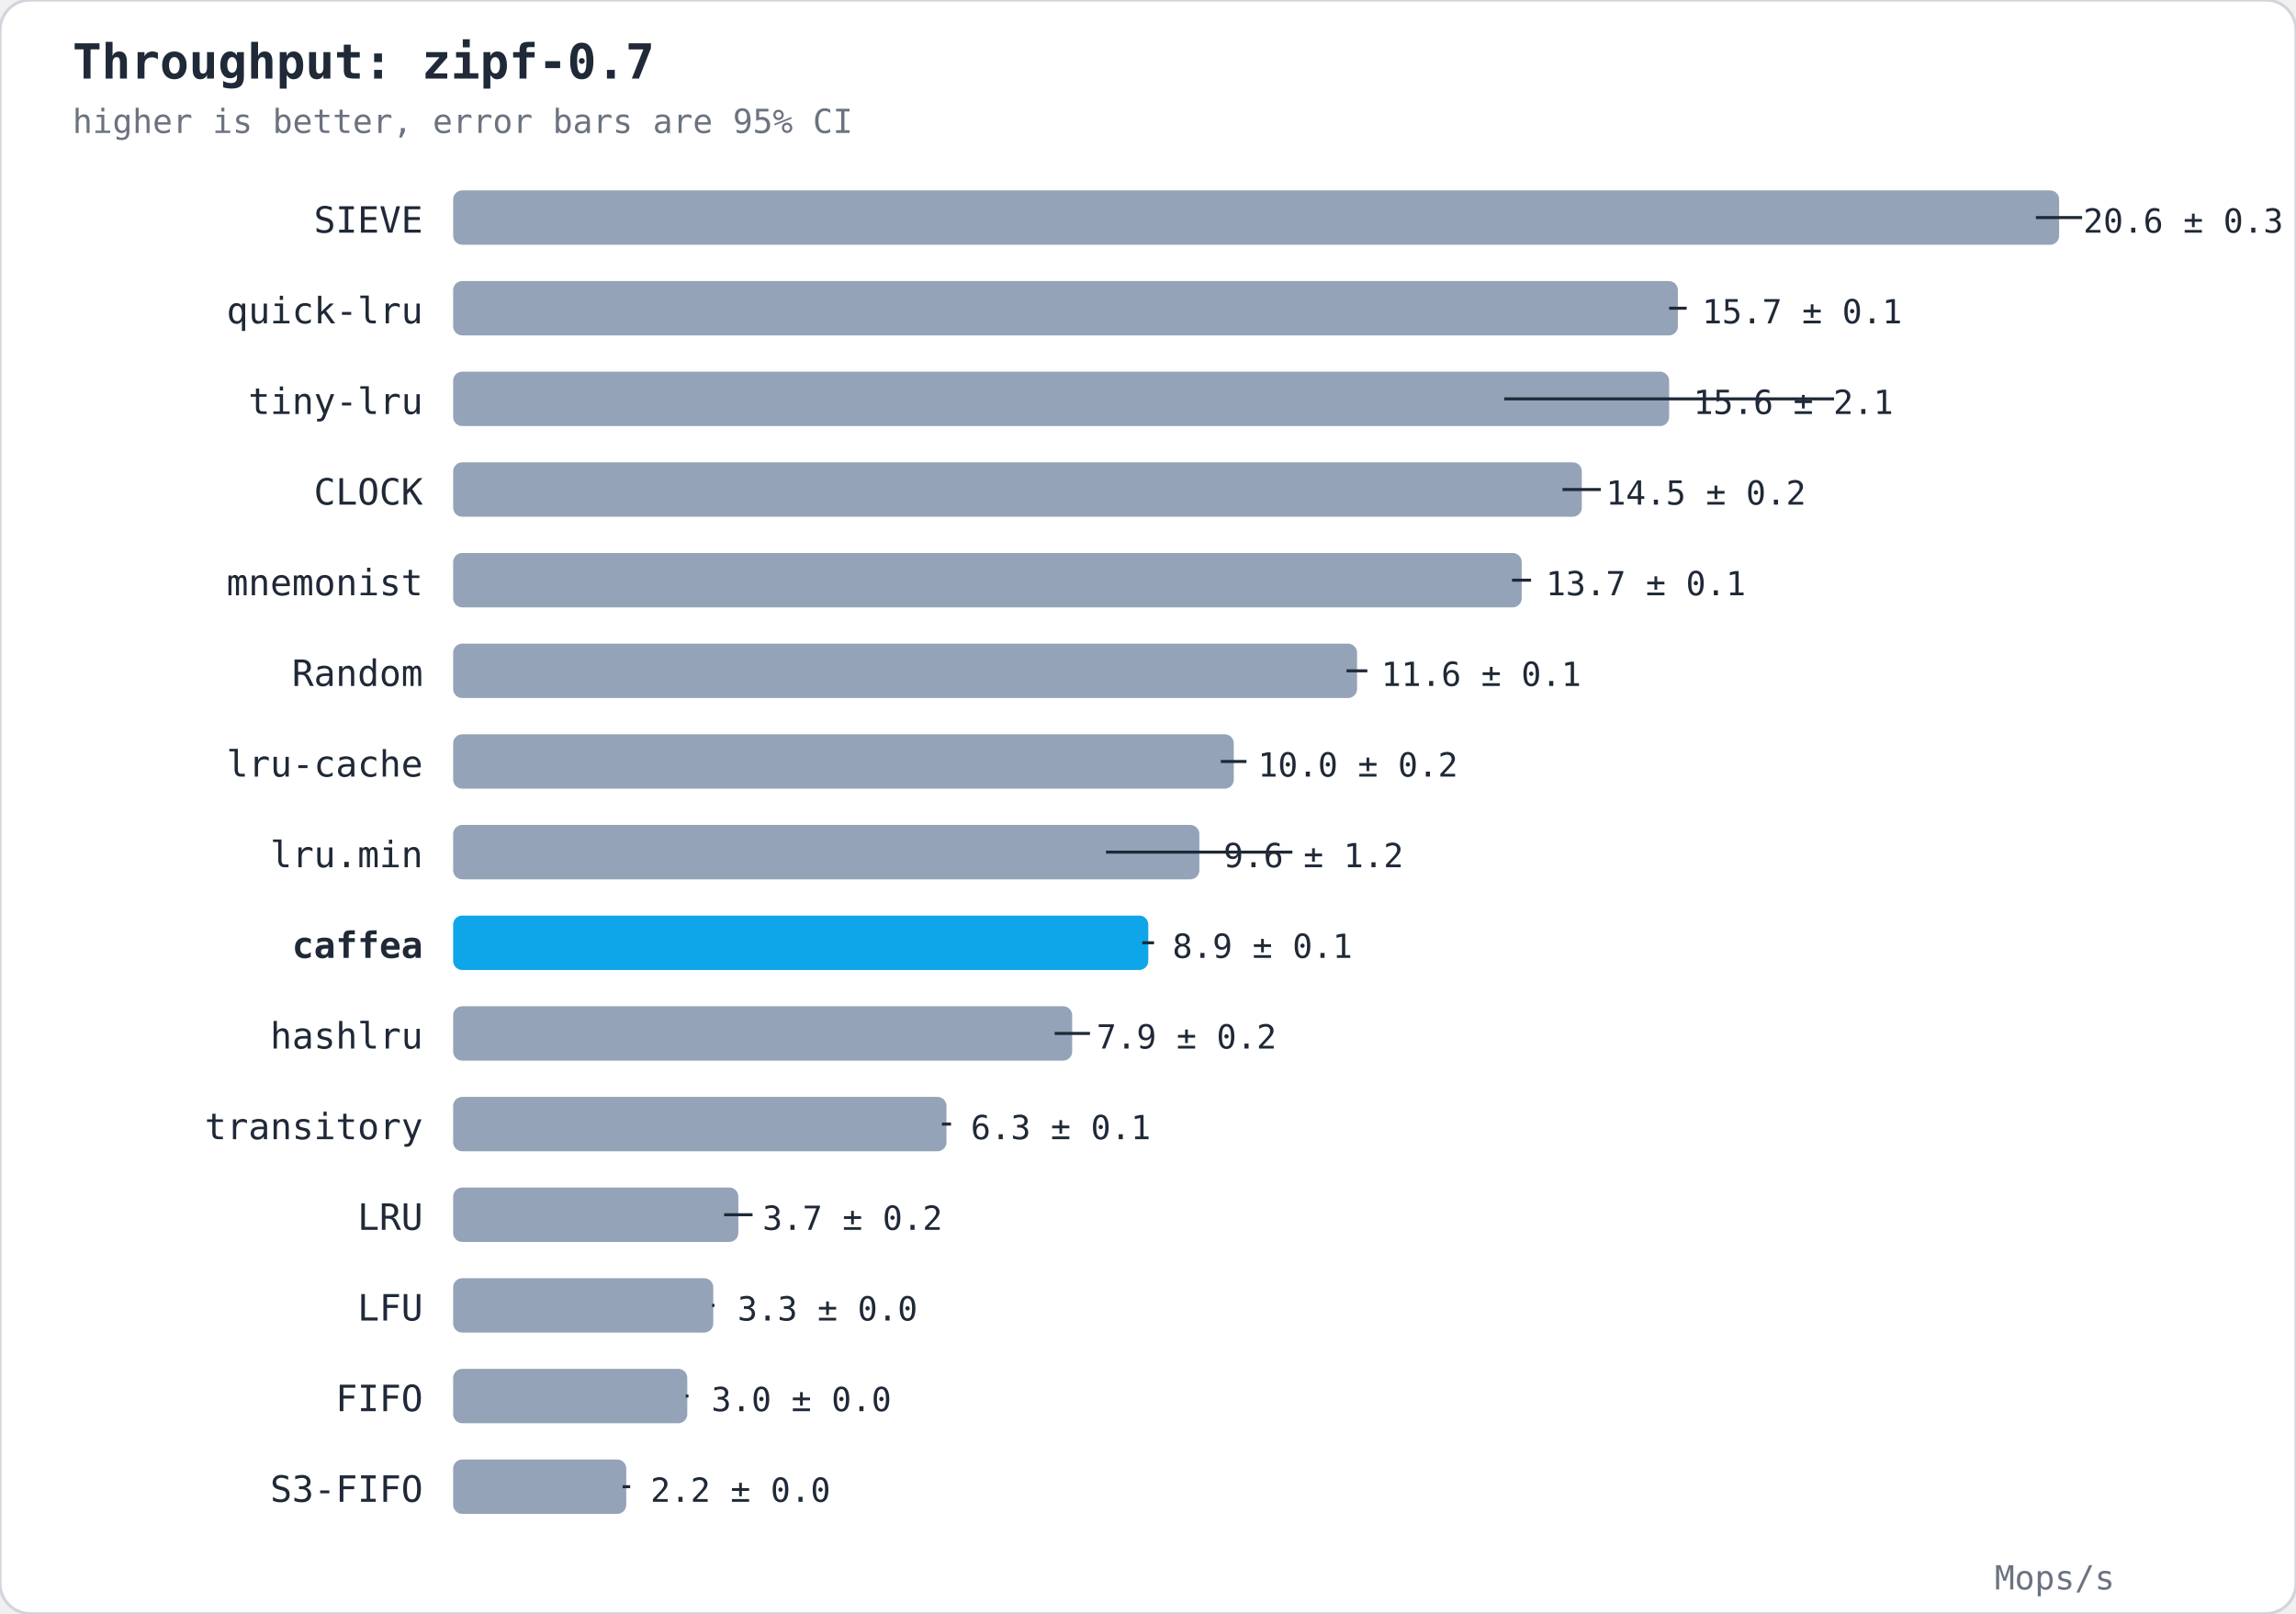
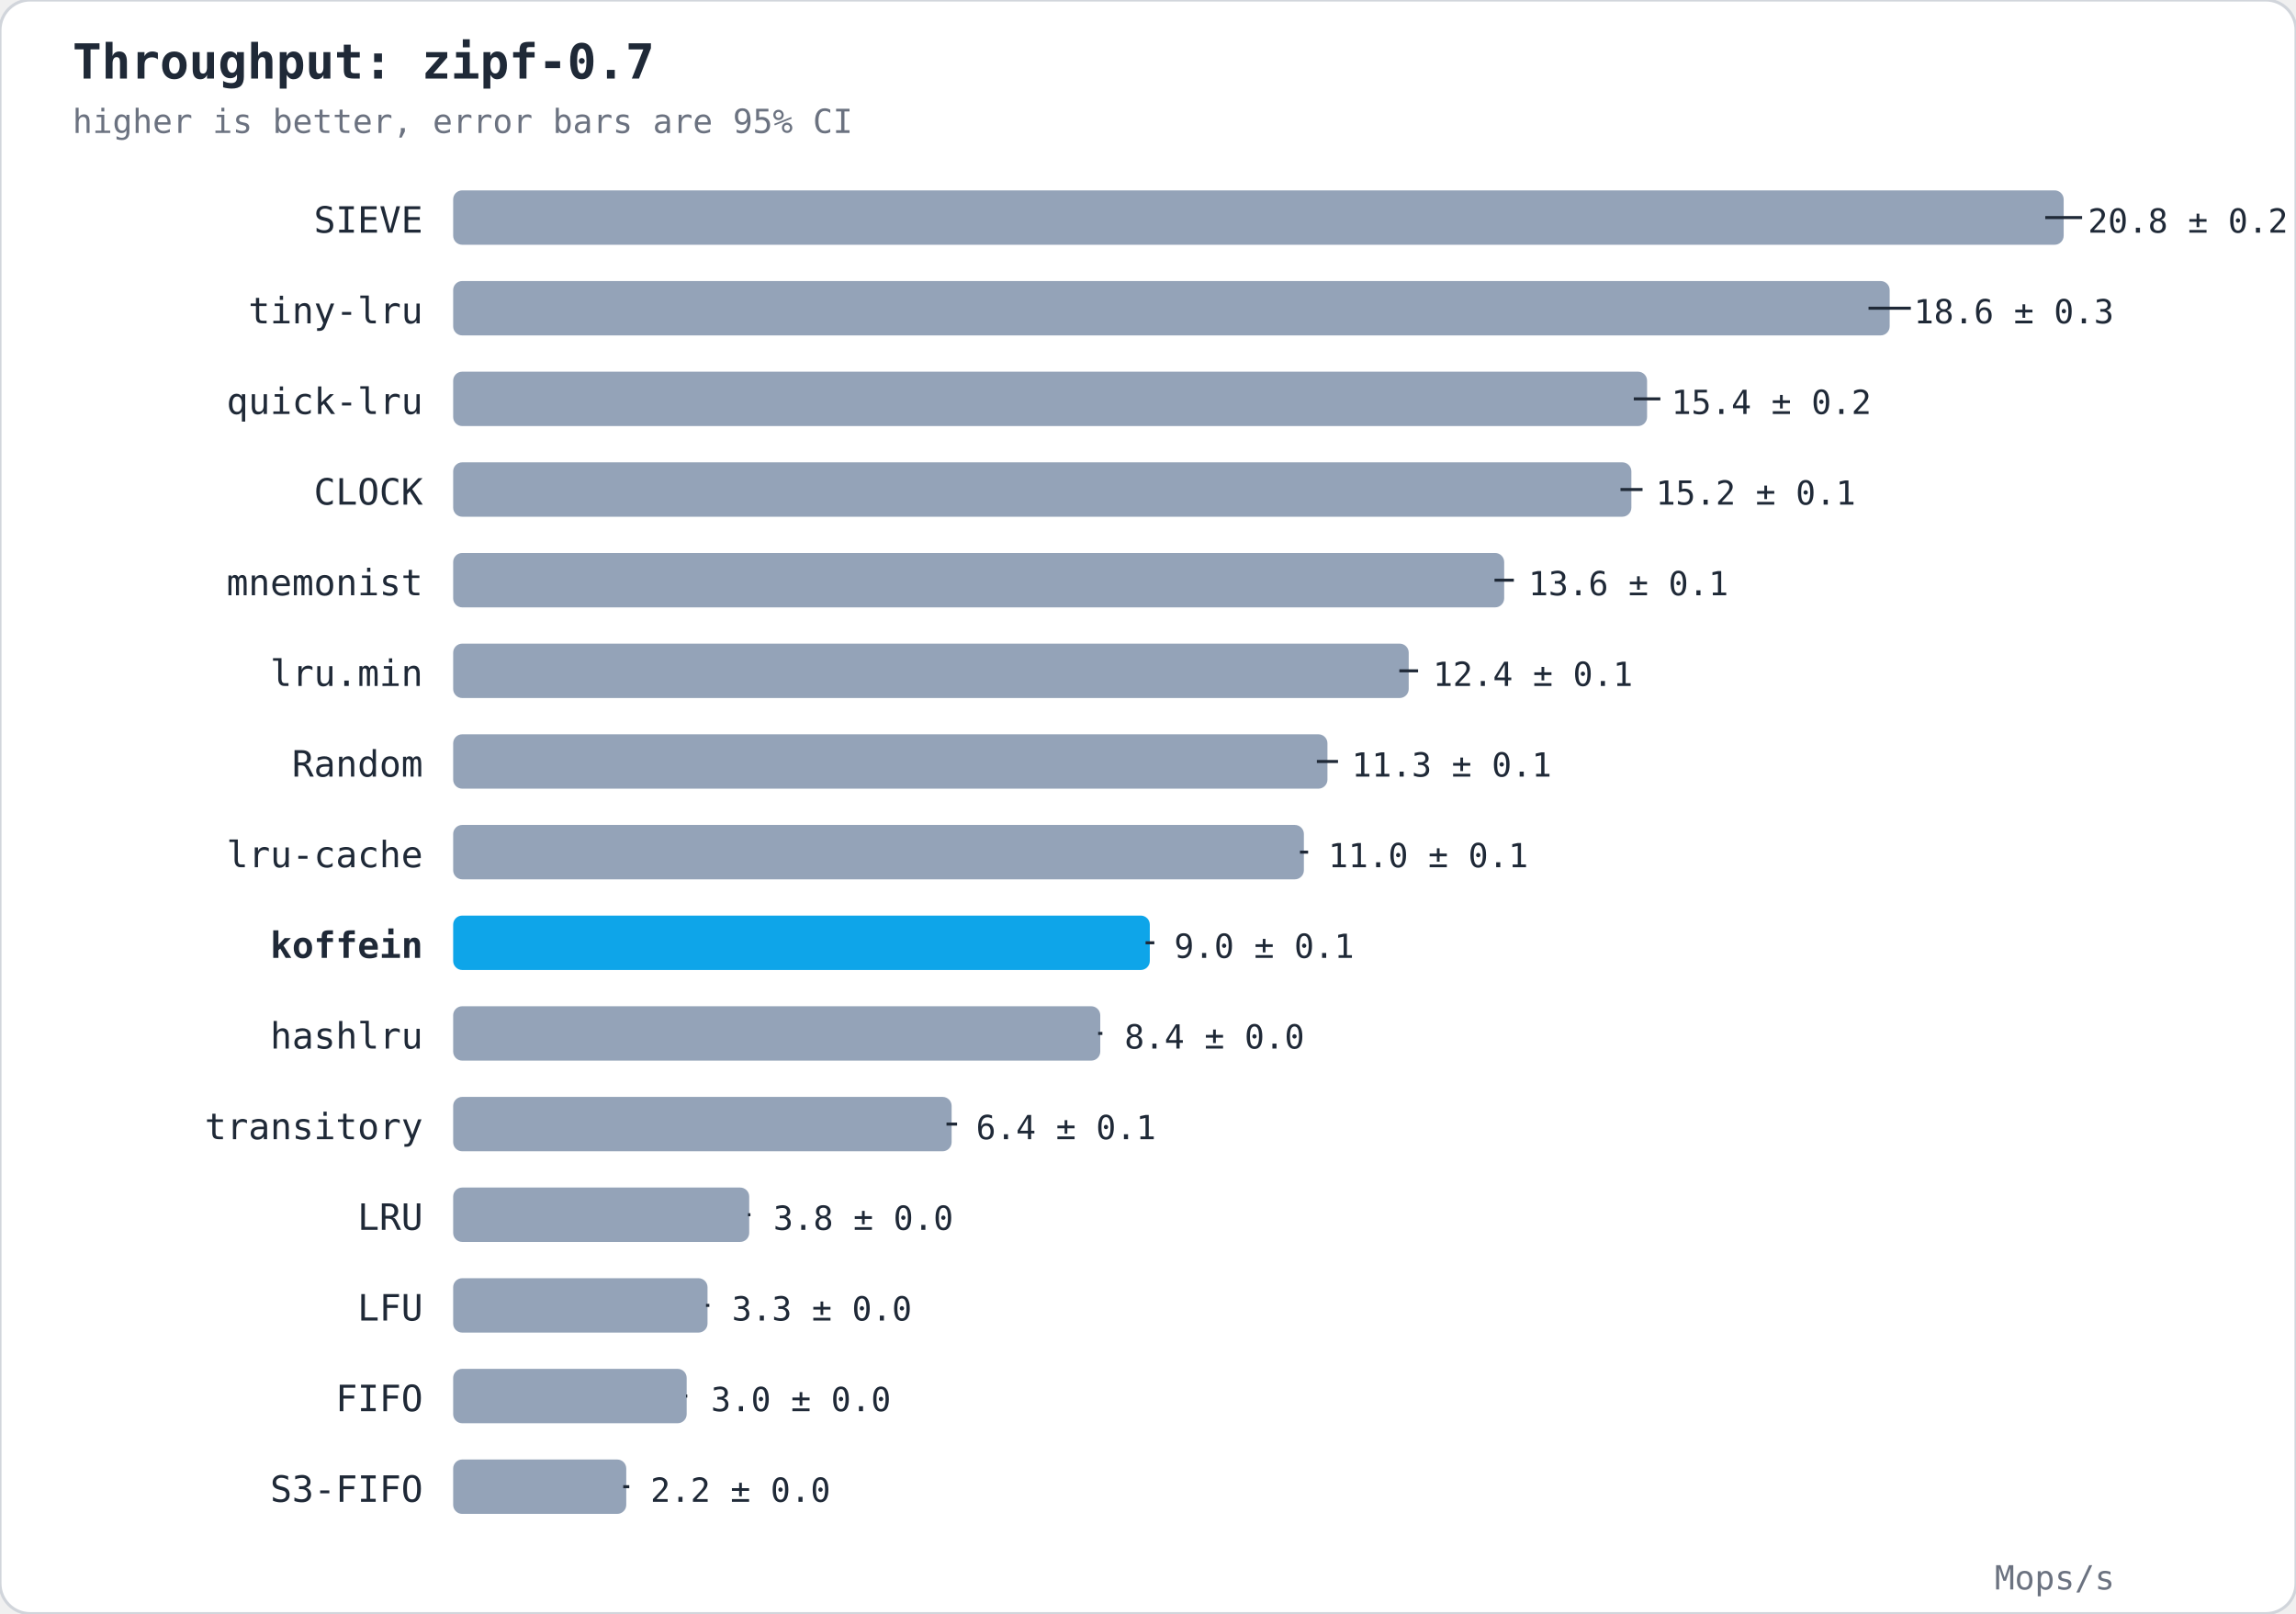
<svg xmlns="http://www.w3.org/2000/svg" viewBox="0 0 760 534" width="760" height="534" role="img">
  <rect x="0" y="0" width="760" height="534" rx="10" fill="#ffffff" stroke="#d1d5db" />
  <text x="24" y="26" font-family="ui-monospace,monospace" font-size="16" font-weight="700" fill="#1f2937">Throughput: zipf-0.7</text>
  <text x="24" y="44" font-family="ui-monospace,monospace" font-size="11" fill="#6b7280">higher is better, error bars are 95% CI</text>
  <text x="140" y="77" text-anchor="end" font-family="ui-monospace,monospace" font-size="12" font-weight="400" fill="#1f2937">SIEVE</text>
-   <rect x="150" y="63" width="531.6" height="18" rx="3" fill="#94a3b8" />
-   <line x1="673.9" y1="72" x2="689.2" y2="72" stroke="#1f2937" stroke-width="1" />
-   <text x="689.578" y="77" font-family="ui-monospace,monospace" font-size="11" fill="#1f2937">20.6 ± 0.3</text>
-   <text x="140" y="107" text-anchor="end" font-family="ui-monospace,monospace" font-size="12" font-weight="400" fill="#1f2937">quick-lru</text>
-   <rect x="150" y="93" width="405.4" height="18" rx="3" fill="#94a3b8" />
-   <line x1="552.5" y1="102" x2="558.3" y2="102" stroke="#1f2937" stroke-width="1" />
-   <text x="563.403" y="107" font-family="ui-monospace,monospace" font-size="11" fill="#1f2937">15.7 ± 0.1</text>
-   <text x="140" y="137" text-anchor="end" font-family="ui-monospace,monospace" font-size="12" font-weight="400" fill="#1f2937">tiny-lru</text>
-   <rect x="150" y="123" width="402.5" height="18" rx="3" fill="#94a3b8" />
-   <line x1="497.9" y1="132" x2="607.1" y2="132" stroke="#1f2937" stroke-width="1" />
-   <text x="560.497" y="137" font-family="ui-monospace,monospace" font-size="11" fill="#1f2937">15.6 ± 2.1</text>
+   <rect x="150" y="63" width="533.1" height="18" rx="3" fill="#94a3b8" />
+   <line x1="677.0" y1="72" x2="689.2" y2="72" stroke="#1f2937" stroke-width="1" />
+   <text x="691.12" y="77" font-family="ui-monospace,monospace" font-size="11" fill="#1f2937">20.8 ± 0.2</text>
+   <text x="140" y="107" text-anchor="end" font-family="ui-monospace,monospace" font-size="12" font-weight="400" fill="#1f2937">tiny-lru</text>
+   <rect x="150" y="93" width="475.5" height="18" rx="3" fill="#94a3b8" />
+   <line x1="618.5" y1="102" x2="632.5" y2="102" stroke="#1f2937" stroke-width="1" />
+   <text x="633.492" y="107" font-family="ui-monospace,monospace" font-size="11" fill="#1f2937">18.6 ± 0.3</text>
+   <text x="140" y="137" text-anchor="end" font-family="ui-monospace,monospace" font-size="12" font-weight="400" fill="#1f2937">quick-lru</text>
+   <rect x="150" y="123" width="395.2" height="18" rx="3" fill="#94a3b8" />
+   <line x1="540.8" y1="132" x2="549.6" y2="132" stroke="#1f2937" stroke-width="1" />
+   <text x="553.223" y="137" font-family="ui-monospace,monospace" font-size="11" fill="#1f2937">15.4 ± 0.2</text>
  <text x="140" y="167" text-anchor="end" font-family="ui-monospace,monospace" font-size="12" font-weight="400" fill="#1f2937">CLOCK</text>
-   <rect x="150" y="153" width="373.6" height="18" rx="3" fill="#94a3b8" />
-   <line x1="517.2" y1="162" x2="529.9" y2="162" stroke="#1f2937" stroke-width="1" />
-   <text x="531.568" y="167" font-family="ui-monospace,monospace" font-size="11" fill="#1f2937">14.5 ± 0.2</text>
+   <rect x="150" y="153" width="390.0" height="18" rx="3" fill="#94a3b8" />
+   <line x1="536.4" y1="162" x2="543.7" y2="162" stroke="#1f2937" stroke-width="1" />
+   <text x="548.031" y="167" font-family="ui-monospace,monospace" font-size="11" fill="#1f2937">15.2 ± 0.1</text>
  <text x="140" y="197" text-anchor="end" font-family="ui-monospace,monospace" font-size="12" font-weight="400" fill="#1f2937">mnemonist</text>
-   <rect x="150" y="183" width="353.7" height="18" rx="3" fill="#94a3b8" />
-   <line x1="500.5" y1="192" x2="506.8" y2="192" stroke="#1f2937" stroke-width="1" />
-   <text x="511.675" y="197" font-family="ui-monospace,monospace" font-size="11" fill="#1f2937">13.7 ± 0.1</text>
-   <text x="140" y="227" text-anchor="end" font-family="ui-monospace,monospace" font-size="12" font-weight="400" fill="#1f2937">Random</text>
-   <rect x="150" y="213" width="299.2" height="18" rx="3" fill="#94a3b8" />
-   <line x1="445.7" y1="222" x2="452.6" y2="222" stroke="#1f2937" stroke-width="1" />
-   <text x="457.185" y="227" font-family="ui-monospace,monospace" font-size="11" fill="#1f2937">11.6 ± 0.1</text>
-   <text x="140" y="257" text-anchor="end" font-family="ui-monospace,monospace" font-size="12" font-weight="400" fill="#1f2937">lru-cache</text>
-   <rect x="150" y="243" width="258.4" height="18" rx="3" fill="#94a3b8" />
-   <line x1="404.1" y1="252" x2="412.6" y2="252" stroke="#1f2937" stroke-width="1" />
-   <text x="416.359" y="257" font-family="ui-monospace,monospace" font-size="11" fill="#1f2937">10.0 ± 0.2</text>
-   <text x="140" y="287" text-anchor="end" font-family="ui-monospace,monospace" font-size="12" font-weight="400" fill="#1f2937">lru.min</text>
-   <rect x="150" y="273" width="247.0" height="18" rx="3" fill="#94a3b8" />
-   <line x1="366.1" y1="282" x2="427.8" y2="282" stroke="#1f2937" stroke-width="1" />
-   <text x="404.978" y="287" font-family="ui-monospace,monospace" font-size="11" fill="#1f2937">9.6 ± 1.2</text>
-   <text x="140" y="317" text-anchor="end" font-family="ui-monospace,monospace" font-size="12" font-weight="700" fill="#1f2937">caffea</text>
-   <rect x="150" y="303" width="230.1" height="18" rx="3" fill="#0ea5e9" />
-   <line x1="378.1" y1="312" x2="382.0" y2="312" stroke="#1f2937" stroke-width="1" />
-   <text x="388.088" y="317" font-family="ui-monospace,monospace" font-size="11" fill="#1f2937">8.9 ± 0.1</text>
+   <rect x="150" y="183" width="347.9" height="18" rx="3" fill="#94a3b8" />
+   <line x1="494.7" y1="192" x2="501.1" y2="192" stroke="#1f2937" stroke-width="1" />
+   <text x="505.908" y="197" font-family="ui-monospace,monospace" font-size="11" fill="#1f2937">13.6 ± 0.1</text>
+   <text x="140" y="227" text-anchor="end" font-family="ui-monospace,monospace" font-size="12" font-weight="400" fill="#1f2937">lru.min</text>
+   <rect x="150" y="213" width="316.3" height="18" rx="3" fill="#94a3b8" />
+   <line x1="463.2" y1="222" x2="469.4" y2="222" stroke="#1f2937" stroke-width="1" />
+   <text x="474.285" y="227" font-family="ui-monospace,monospace" font-size="11" fill="#1f2937">12.4 ± 0.1</text>
+   <text x="140" y="257" text-anchor="end" font-family="ui-monospace,monospace" font-size="12" font-weight="400" fill="#1f2937">Random</text>
+   <rect x="150" y="243" width="289.4" height="18" rx="3" fill="#94a3b8" />
+   <line x1="435.9" y1="252" x2="442.9" y2="252" stroke="#1f2937" stroke-width="1" />
+   <text x="447.412" y="257" font-family="ui-monospace,monospace" font-size="11" fill="#1f2937">11.3 ± 0.1</text>
+   <text x="140" y="287" text-anchor="end" font-family="ui-monospace,monospace" font-size="12" font-weight="400" fill="#1f2937">lru-cache</text>
+   <rect x="150" y="273" width="281.6" height="18" rx="3" fill="#94a3b8" />
+   <line x1="430.3" y1="282" x2="433.0" y2="282" stroke="#1f2937" stroke-width="1" />
+   <text x="439.642" y="287" font-family="ui-monospace,monospace" font-size="11" fill="#1f2937">11.0 ± 0.1</text>
+   <text x="140" y="317" text-anchor="end" font-family="ui-monospace,monospace" font-size="12" font-weight="700" fill="#1f2937">koffein</text>
+   <rect x="150" y="303" width="230.6" height="18" rx="3" fill="#0ea5e9" />
+   <line x1="379.2" y1="312" x2="382.1" y2="312" stroke="#1f2937" stroke-width="1" />
+   <text x="388.64" y="317" font-family="ui-monospace,monospace" font-size="11" fill="#1f2937">9.0 ± 0.1</text>
  <text x="140" y="347" text-anchor="end" font-family="ui-monospace,monospace" font-size="12" font-weight="400" fill="#1f2937">hashlru</text>
-   <rect x="150" y="333" width="204.9" height="18" rx="3" fill="#94a3b8" />
-   <line x1="349.1" y1="342" x2="360.8" y2="342" stroke="#1f2937" stroke-width="1" />
-   <text x="362.941" y="347" font-family="ui-monospace,monospace" font-size="11" fill="#1f2937">7.9 ± 0.2</text>
+   <rect x="150" y="333" width="214.2" height="18" rx="3" fill="#94a3b8" />
+   <line x1="363.5" y1="342" x2="364.9" y2="342" stroke="#1f2937" stroke-width="1" />
+   <text x="372.195" y="347" font-family="ui-monospace,monospace" font-size="11" fill="#1f2937">8.4 ± 0.0</text>
  <text x="140" y="377" text-anchor="end" font-family="ui-monospace,monospace" font-size="12" font-weight="400" fill="#1f2937">transitory</text>
-   <rect x="150" y="363" width="163.3" height="18" rx="3" fill="#94a3b8" />
-   <line x1="311.8" y1="372" x2="314.8" y2="372" stroke="#1f2937" stroke-width="1" />
-   <text x="321.321" y="377" font-family="ui-monospace,monospace" font-size="11" fill="#1f2937">6.3 ± 0.1</text>
+   <rect x="150" y="363" width="165.0" height="18" rx="3" fill="#94a3b8" />
+   <line x1="313.3" y1="372" x2="316.8" y2="372" stroke="#1f2937" stroke-width="1" />
+   <text x="323.046" y="377" font-family="ui-monospace,monospace" font-size="11" fill="#1f2937">6.4 ± 0.1</text>
  <text x="140" y="407" text-anchor="end" font-family="ui-monospace,monospace" font-size="12" font-weight="400" fill="#1f2937">LRU</text>
-   <rect x="150" y="393" width="94.4" height="18" rx="3" fill="#94a3b8" />
-   <line x1="239.7" y1="402" x2="249.1" y2="402" stroke="#1f2937" stroke-width="1" />
-   <text x="252.384" y="407" font-family="ui-monospace,monospace" font-size="11" fill="#1f2937">3.7 ± 0.2</text>
+   <rect x="150" y="393" width="98.0" height="18" rx="3" fill="#94a3b8" />
+   <line x1="247.6" y1="402" x2="248.4" y2="402" stroke="#1f2937" stroke-width="1" />
+   <text x="255.97" y="407" font-family="ui-monospace,monospace" font-size="11" fill="#1f2937">3.8 ± 0.0</text>
  <text x="140" y="437" text-anchor="end" font-family="ui-monospace,monospace" font-size="12" font-weight="400" fill="#1f2937">LFU</text>
-   <rect x="150" y="423" width="86.1" height="18" rx="3" fill="#94a3b8" />
-   <line x1="235.7" y1="432" x2="236.5" y2="432" stroke="#1f2937" stroke-width="1" />
-   <text x="244.116" y="437" font-family="ui-monospace,monospace" font-size="11" fill="#1f2937">3.3 ± 0.0</text>
+   <rect x="150" y="423" width="84.2" height="18" rx="3" fill="#94a3b8" />
+   <line x1="233.7" y1="432" x2="234.8" y2="432" stroke="#1f2937" stroke-width="1" />
+   <text x="242.249" y="437" font-family="ui-monospace,monospace" font-size="11" fill="#1f2937">3.3 ± 0.0</text>
  <text x="140" y="467" text-anchor="end" font-family="ui-monospace,monospace" font-size="12" font-weight="400" fill="#1f2937">FIFO</text>
-   <rect x="150" y="453" width="77.5" height="18" rx="3" fill="#94a3b8" />
-   <line x1="227.0" y1="462" x2="227.9" y2="462" stroke="#1f2937" stroke-width="1" />
-   <text x="235.473" y="467" font-family="ui-monospace,monospace" font-size="11" fill="#1f2937">3.0 ± 0.0</text>
+   <rect x="150" y="453" width="77.3" height="18" rx="3" fill="#94a3b8" />
+   <line x1="227.1" y1="462" x2="227.5" y2="462" stroke="#1f2937" stroke-width="1" />
+   <text x="235.327" y="467" font-family="ui-monospace,monospace" font-size="11" fill="#1f2937">3.0 ± 0.0</text>
  <text x="140" y="497" text-anchor="end" font-family="ui-monospace,monospace" font-size="12" font-weight="400" fill="#1f2937">S3-FIFO</text>
  <rect x="150" y="483" width="57.3" height="18" rx="3" fill="#94a3b8" />
-   <line x1="206.1" y1="492" x2="208.6" y2="492" stroke="#1f2937" stroke-width="1" />
-   <text x="215.312" y="497" font-family="ui-monospace,monospace" font-size="11" fill="#1f2937">2.2 ± 0.0</text>
+   <line x1="206.3" y1="492" x2="208.3" y2="492" stroke="#1f2937" stroke-width="1" />
+   <text x="215.309" y="497" font-family="ui-monospace,monospace" font-size="11" fill="#1f2937">2.2 ± 0.0</text>
  <text x="700" y="526" text-anchor="end" font-family="ui-monospace,monospace" font-size="11" fill="#6b7280">Mops/s</text>
</svg>
